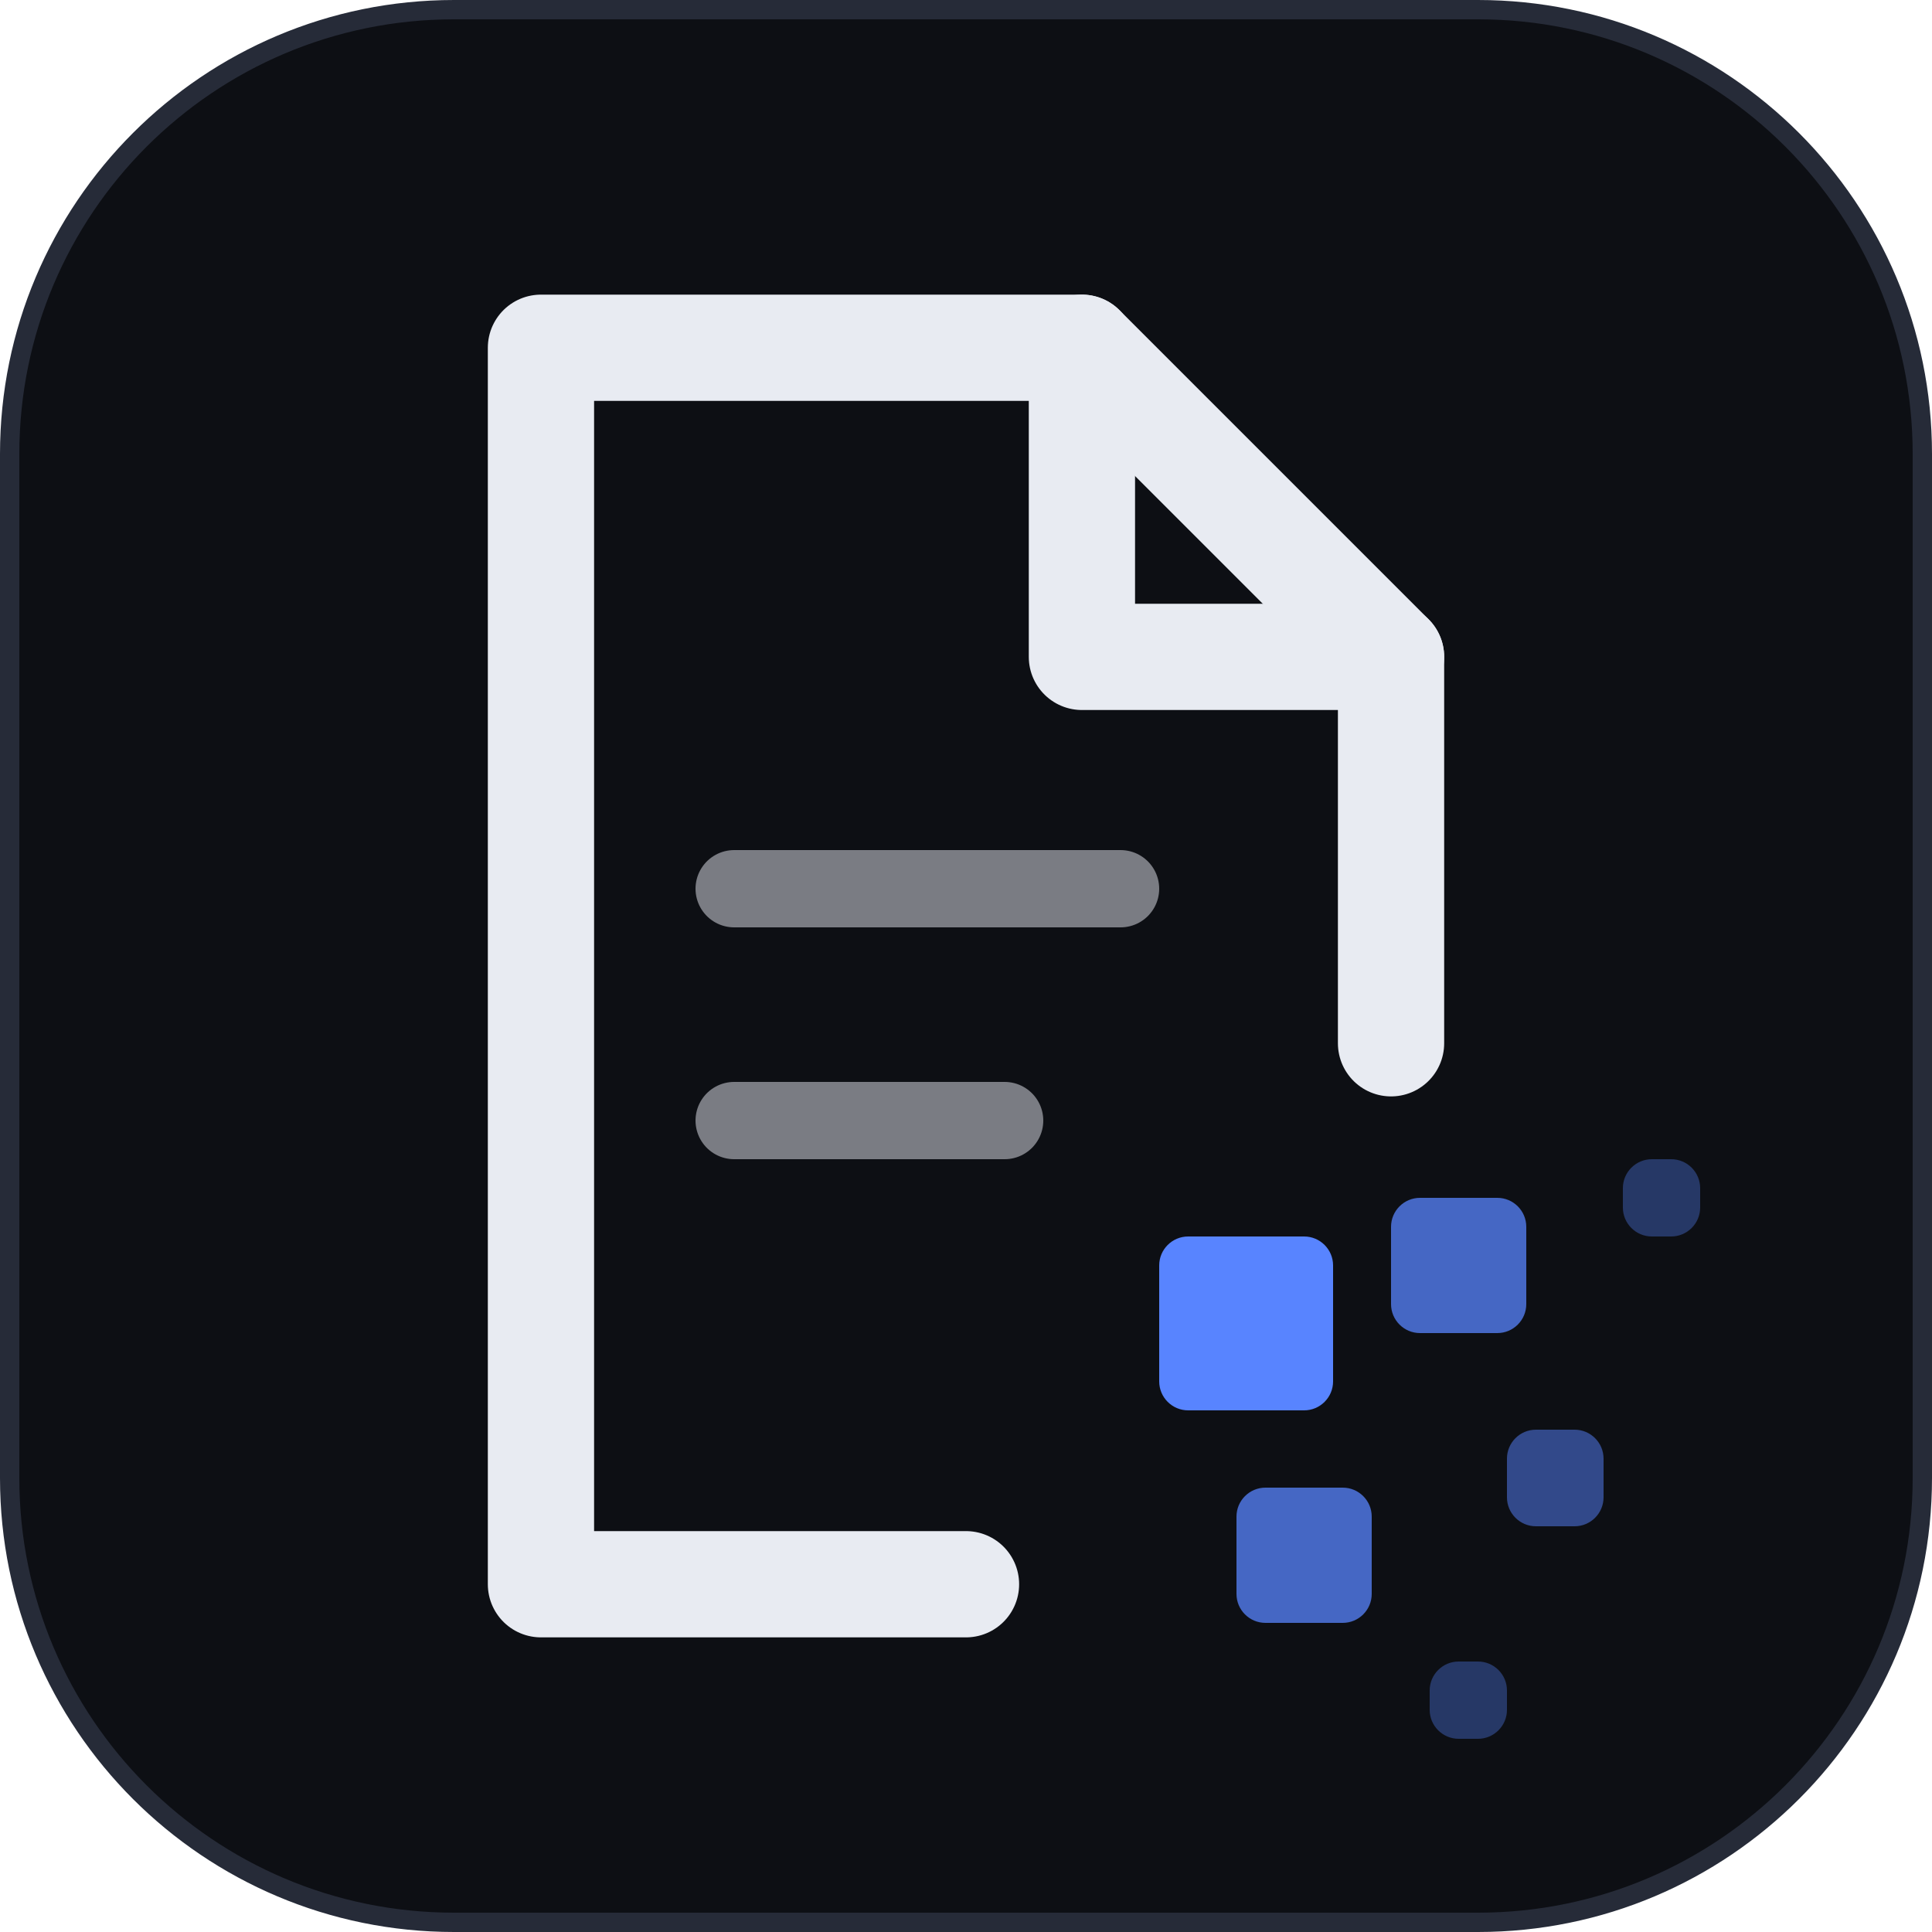
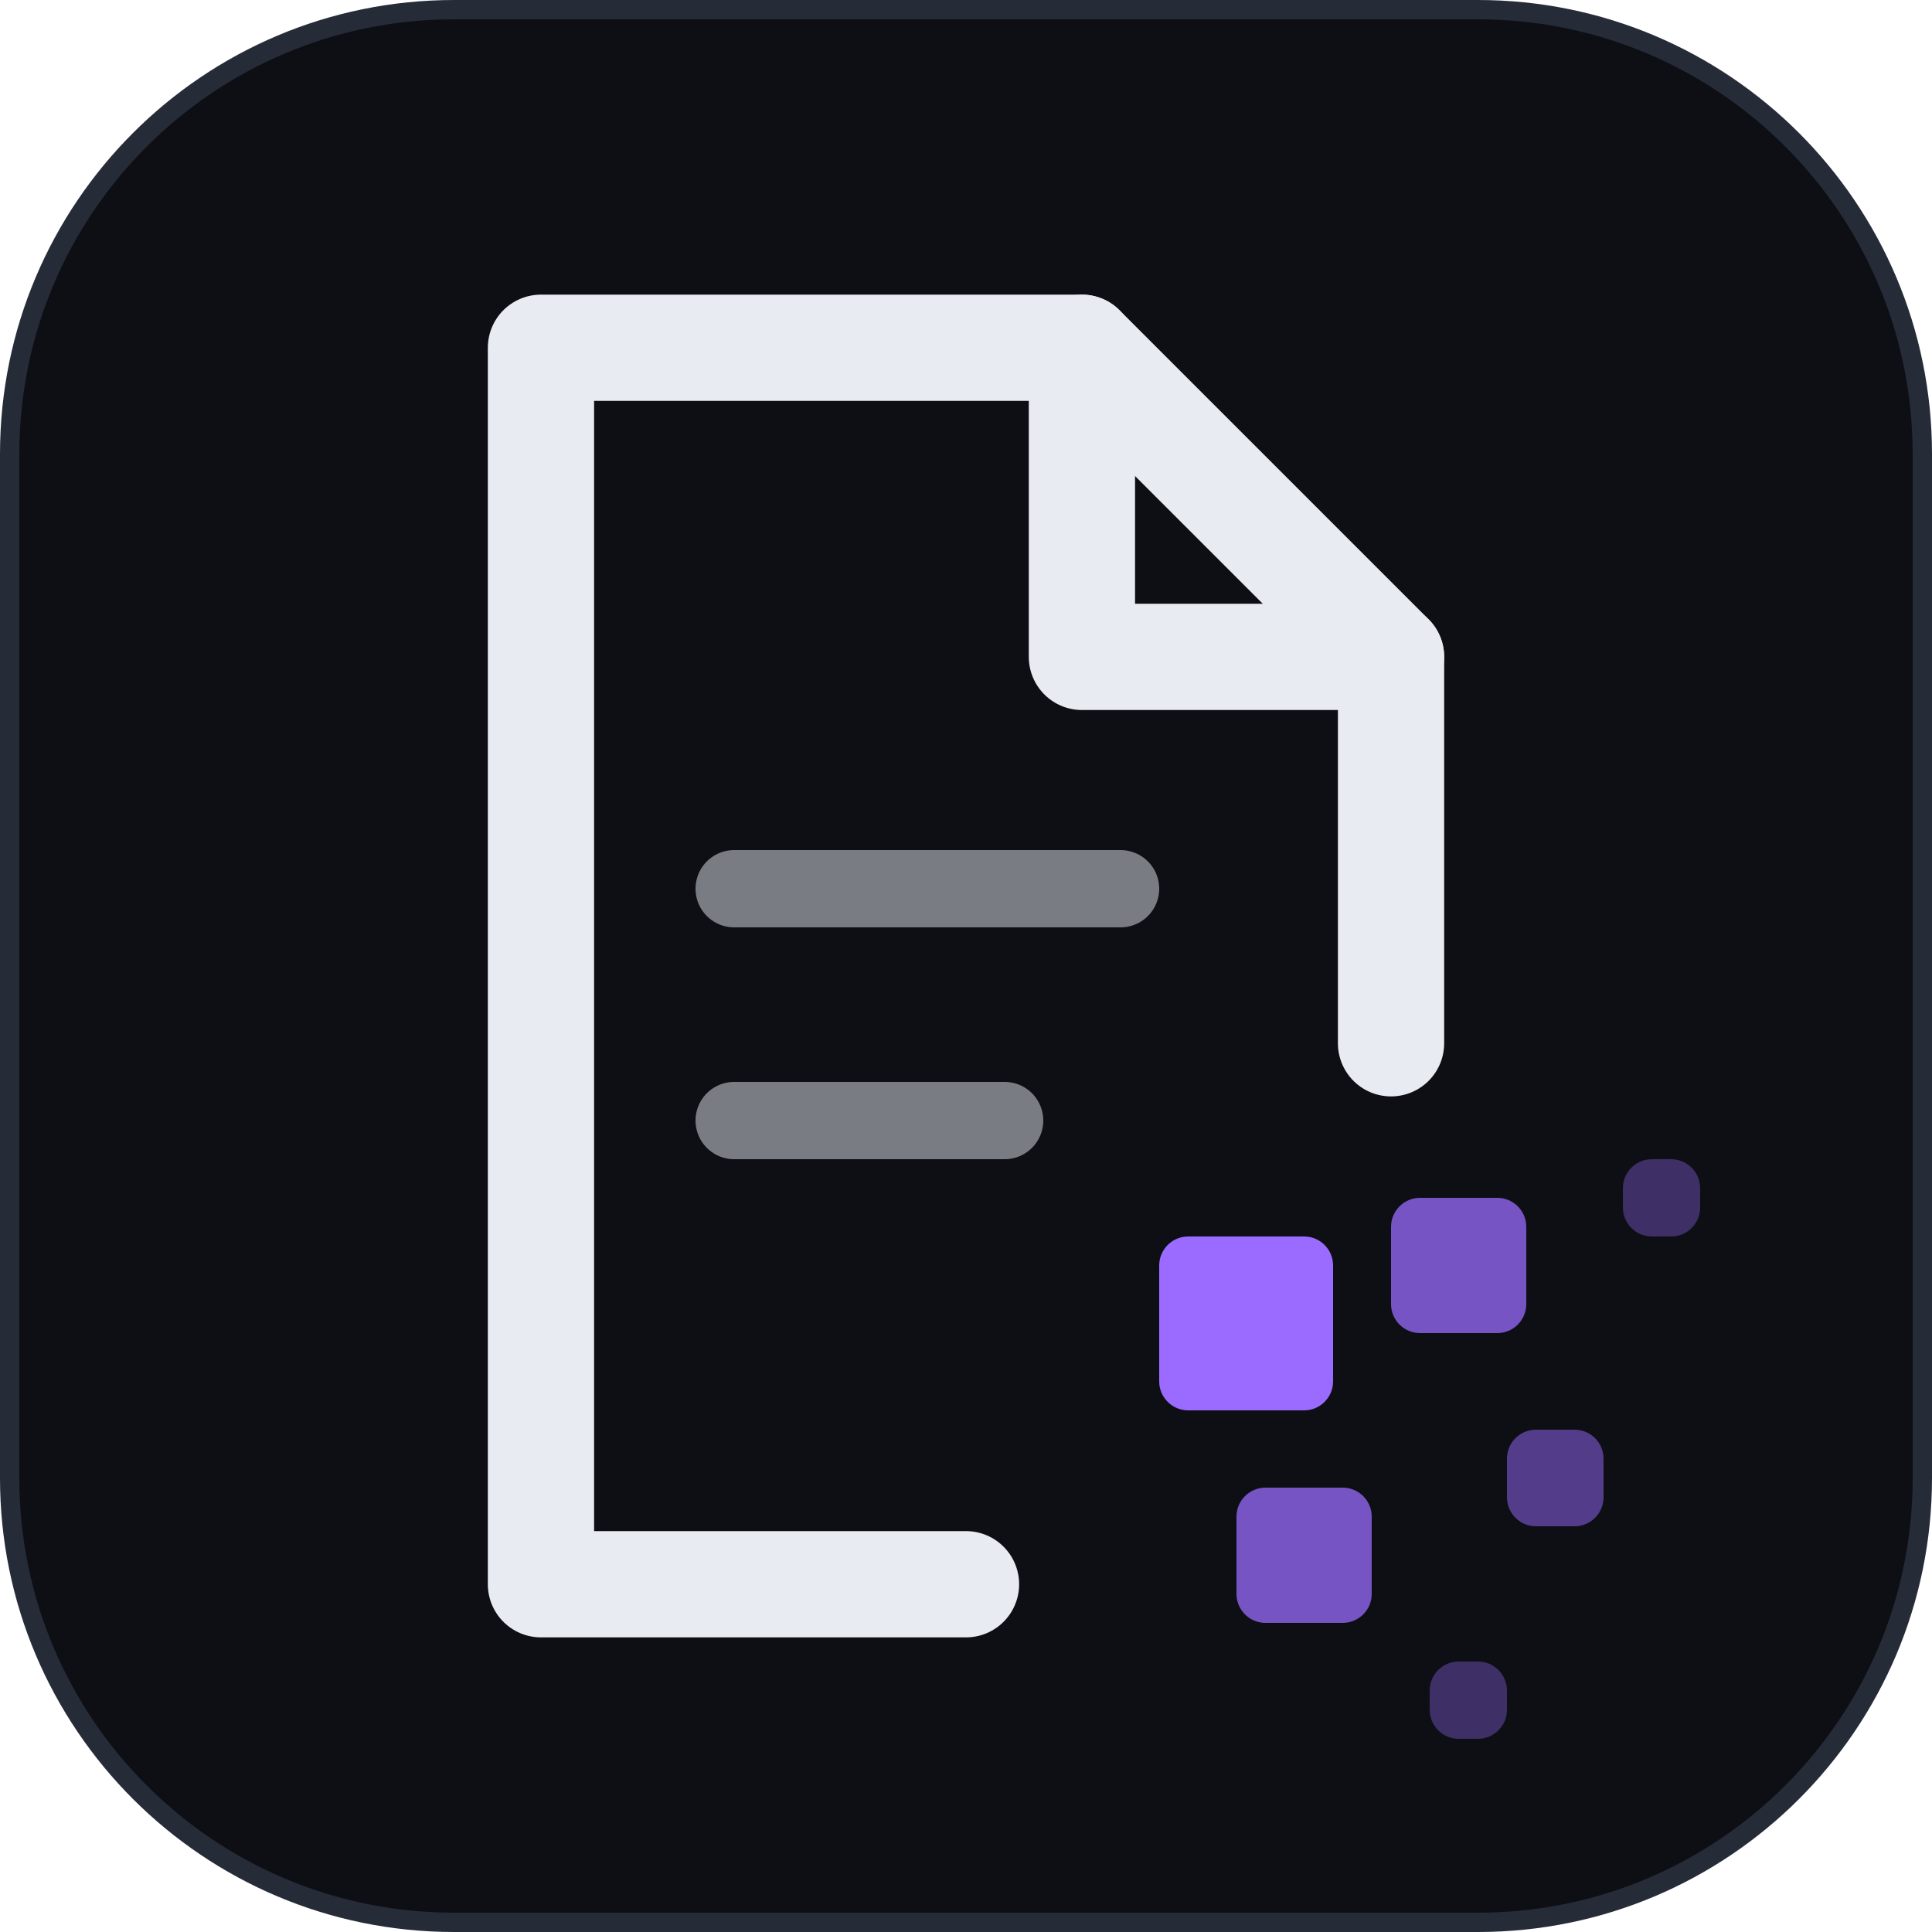
<svg xmlns="http://www.w3.org/2000/svg" width="256" height="256" viewBox="0 0 100 100" role="img" aria-label="Logo Lyra">
  <rect x="0.5" y="0.5" width="99" height="99" rx="23.0" fill="#0D0F14" stroke="#262B38" />
  <path d="M28 18 H 56 L 72 34 V 54 M 28 18 V 82 H 50" fill="none" stroke="#E8EBF2" stroke-width="5.5" stroke-linecap="round" stroke-linejoin="round" />
  <path d="M56 18 V 34 H 72" fill="none" stroke="#E8EBF2" stroke-width="5.5" stroke-linejoin="round" stroke-linecap="round" />
  <line x1="38" y1="46" x2="58" y2="46" stroke="#E8EBF2" stroke-opacity="0.5" stroke-width="4" stroke-linecap="round" />
  <line x1="38" y1="58" x2="52" y2="58" stroke="#E8EBF2" stroke-opacity="0.5" stroke-width="4" stroke-linecap="round" />
-   <rect x="60" y="64" width="9" height="9" rx="1.5" fill="#5884FF" fill-opacity="1" />
-   <rect x="72" y="62" width="7" height="7" rx="1.5" fill="#5884FF" fill-opacity="0.75" />
-   <rect x="64" y="77" width="7" height="7" rx="1.5" fill="#5884FF" fill-opacity="0.75" />
-   <rect x="78" y="74" width="5" height="5" rx="1.5" fill="#5884FF" fill-opacity="0.5" />
-   <rect x="84" y="60" width="4" height="4" rx="1.5" fill="#5884FF" fill-opacity="0.35" />
-   <rect x="74" y="86" width="4" height="4" rx="1.5" fill="#5884FF" fill-opacity="0.35" />
+   <rect x="60" y="64" width="9" height="9" rx="1.5" fill="#9B6BFF" fill-opacity="1" />
+   <rect x="72" y="62" width="7" height="7" rx="1.5" fill="#9B6BFF" fill-opacity="0.75" />
+   <rect x="64" y="77" width="7" height="7" rx="1.5" fill="#9B6BFF" fill-opacity="0.75" />
+   <rect x="78" y="74" width="5" height="5" rx="1.5" fill="#9B6BFF" fill-opacity="0.5" />
+   <rect x="84" y="60" width="4" height="4" rx="1.5" fill="#9B6BFF" fill-opacity="0.35" />
+   <rect x="74" y="86" width="4" height="4" rx="1.5" fill="#9B6BFF" fill-opacity="0.35" />
</svg>
